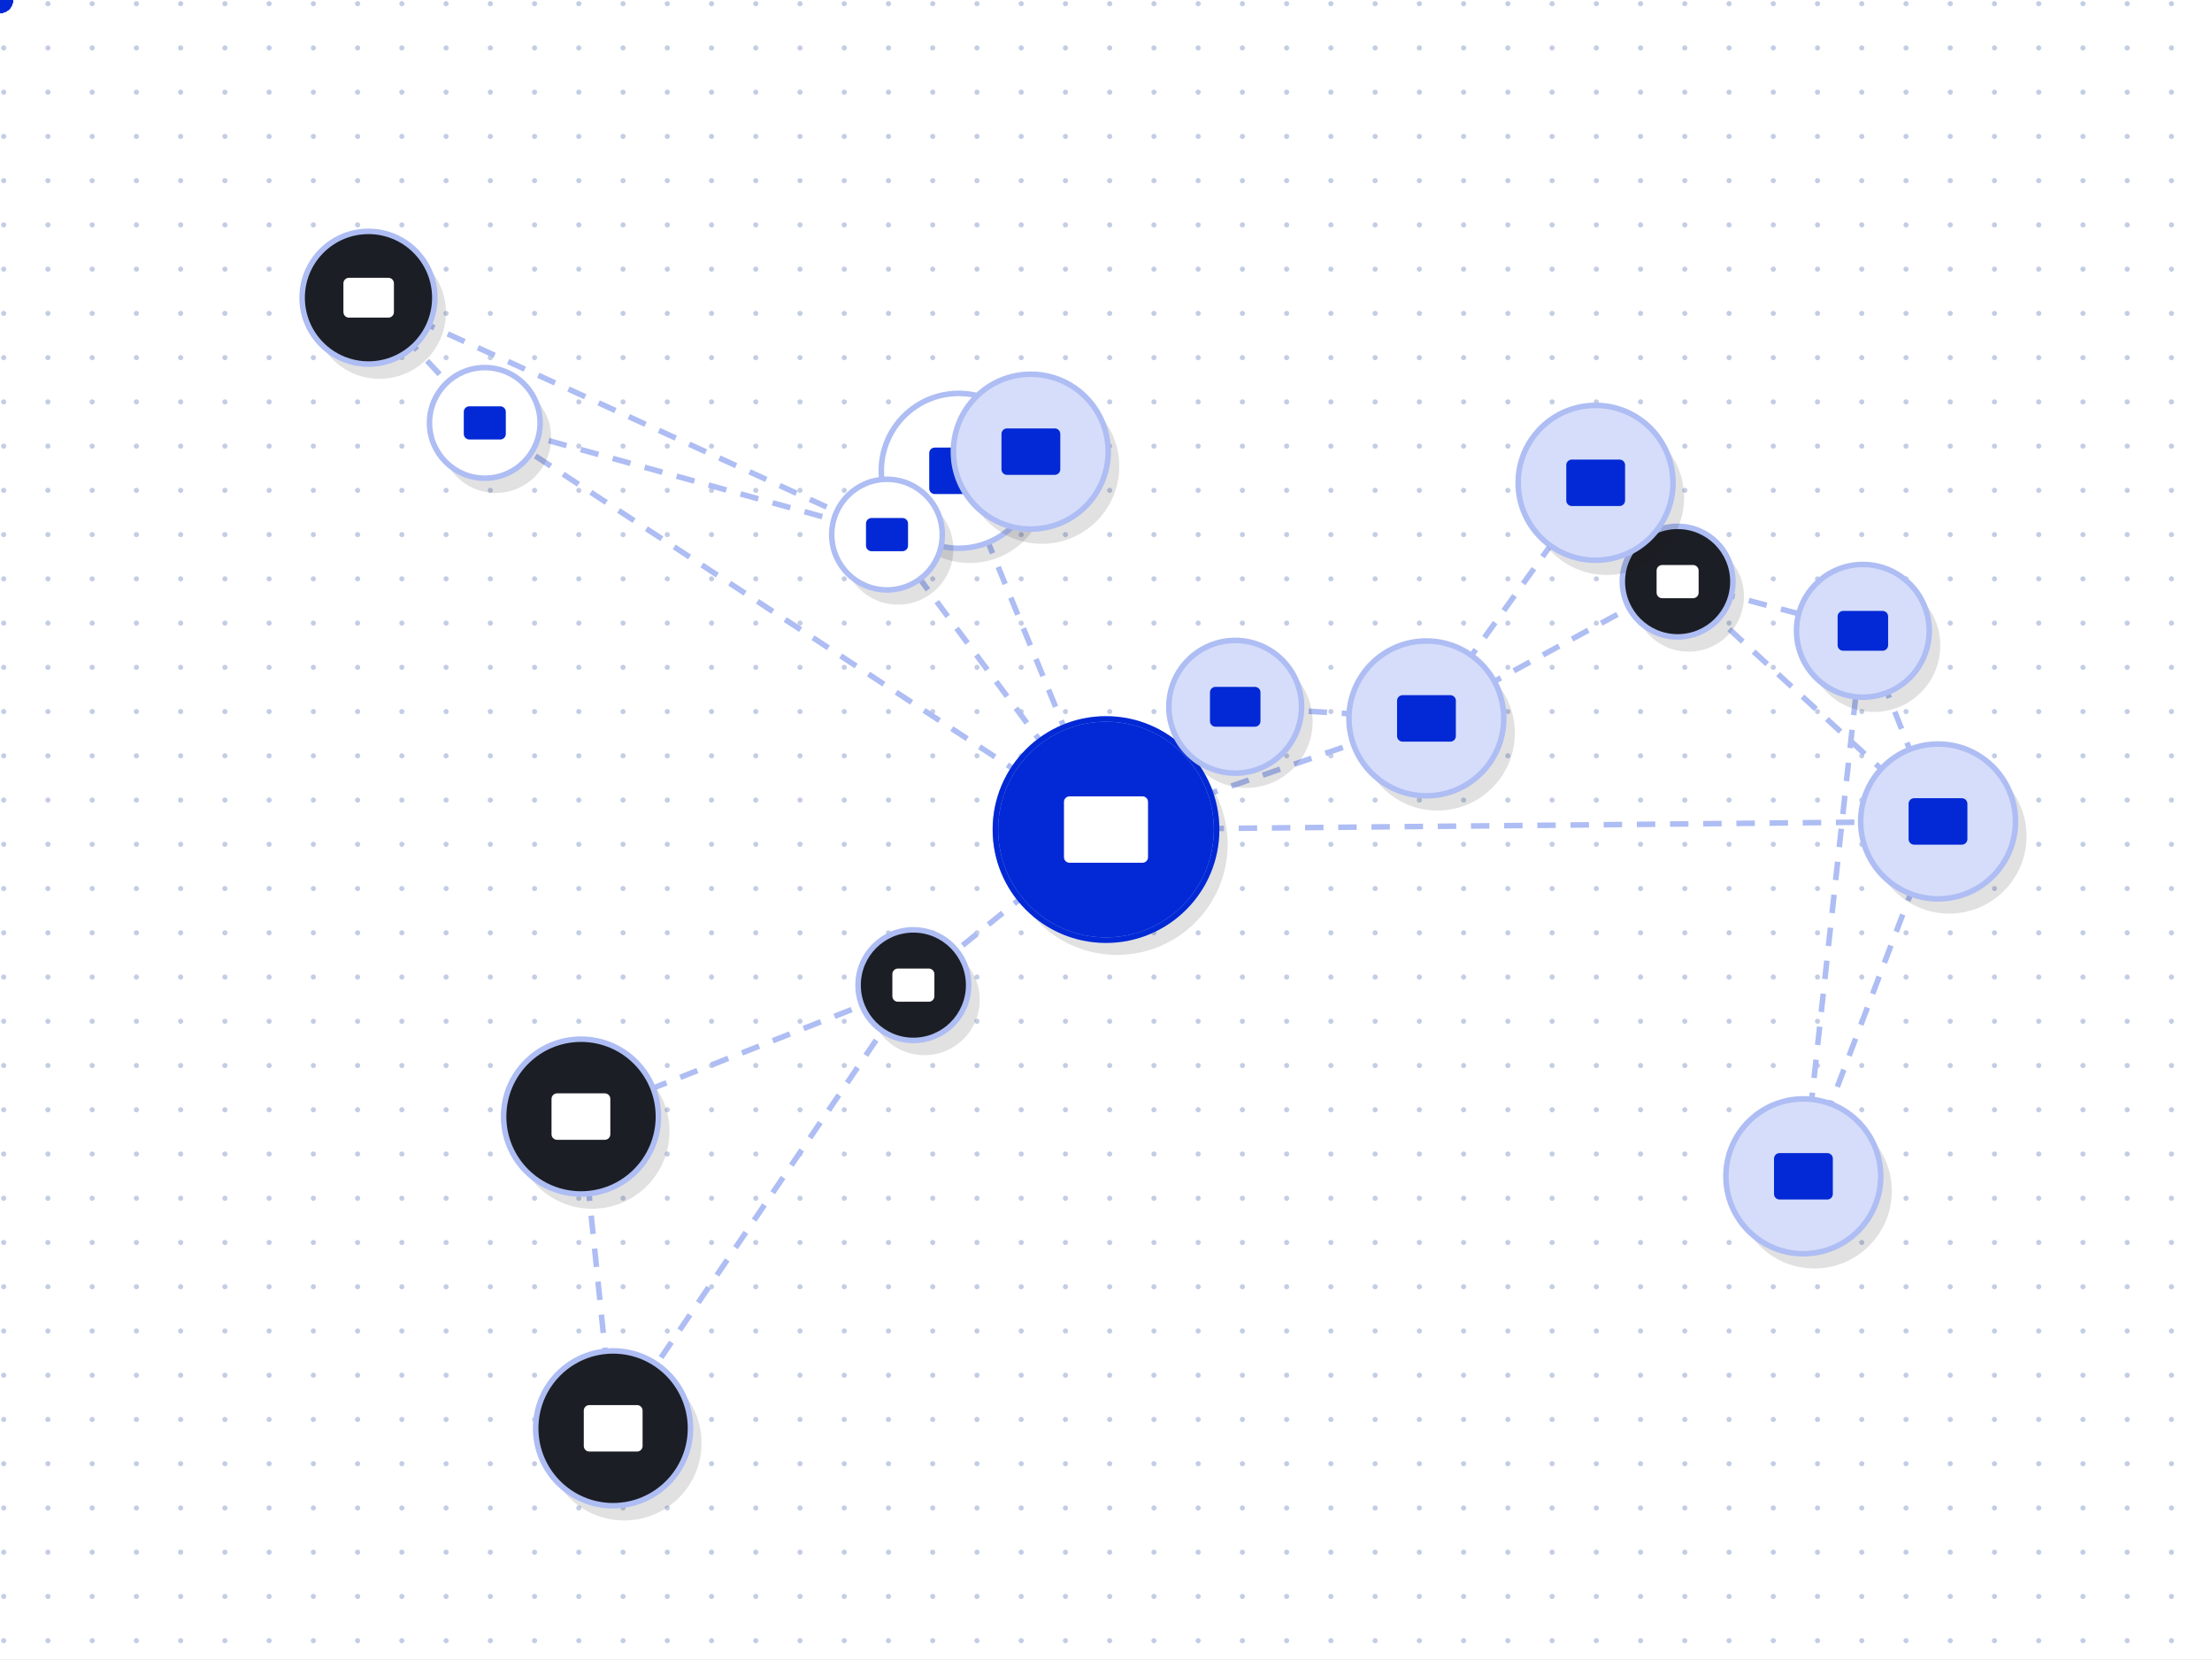
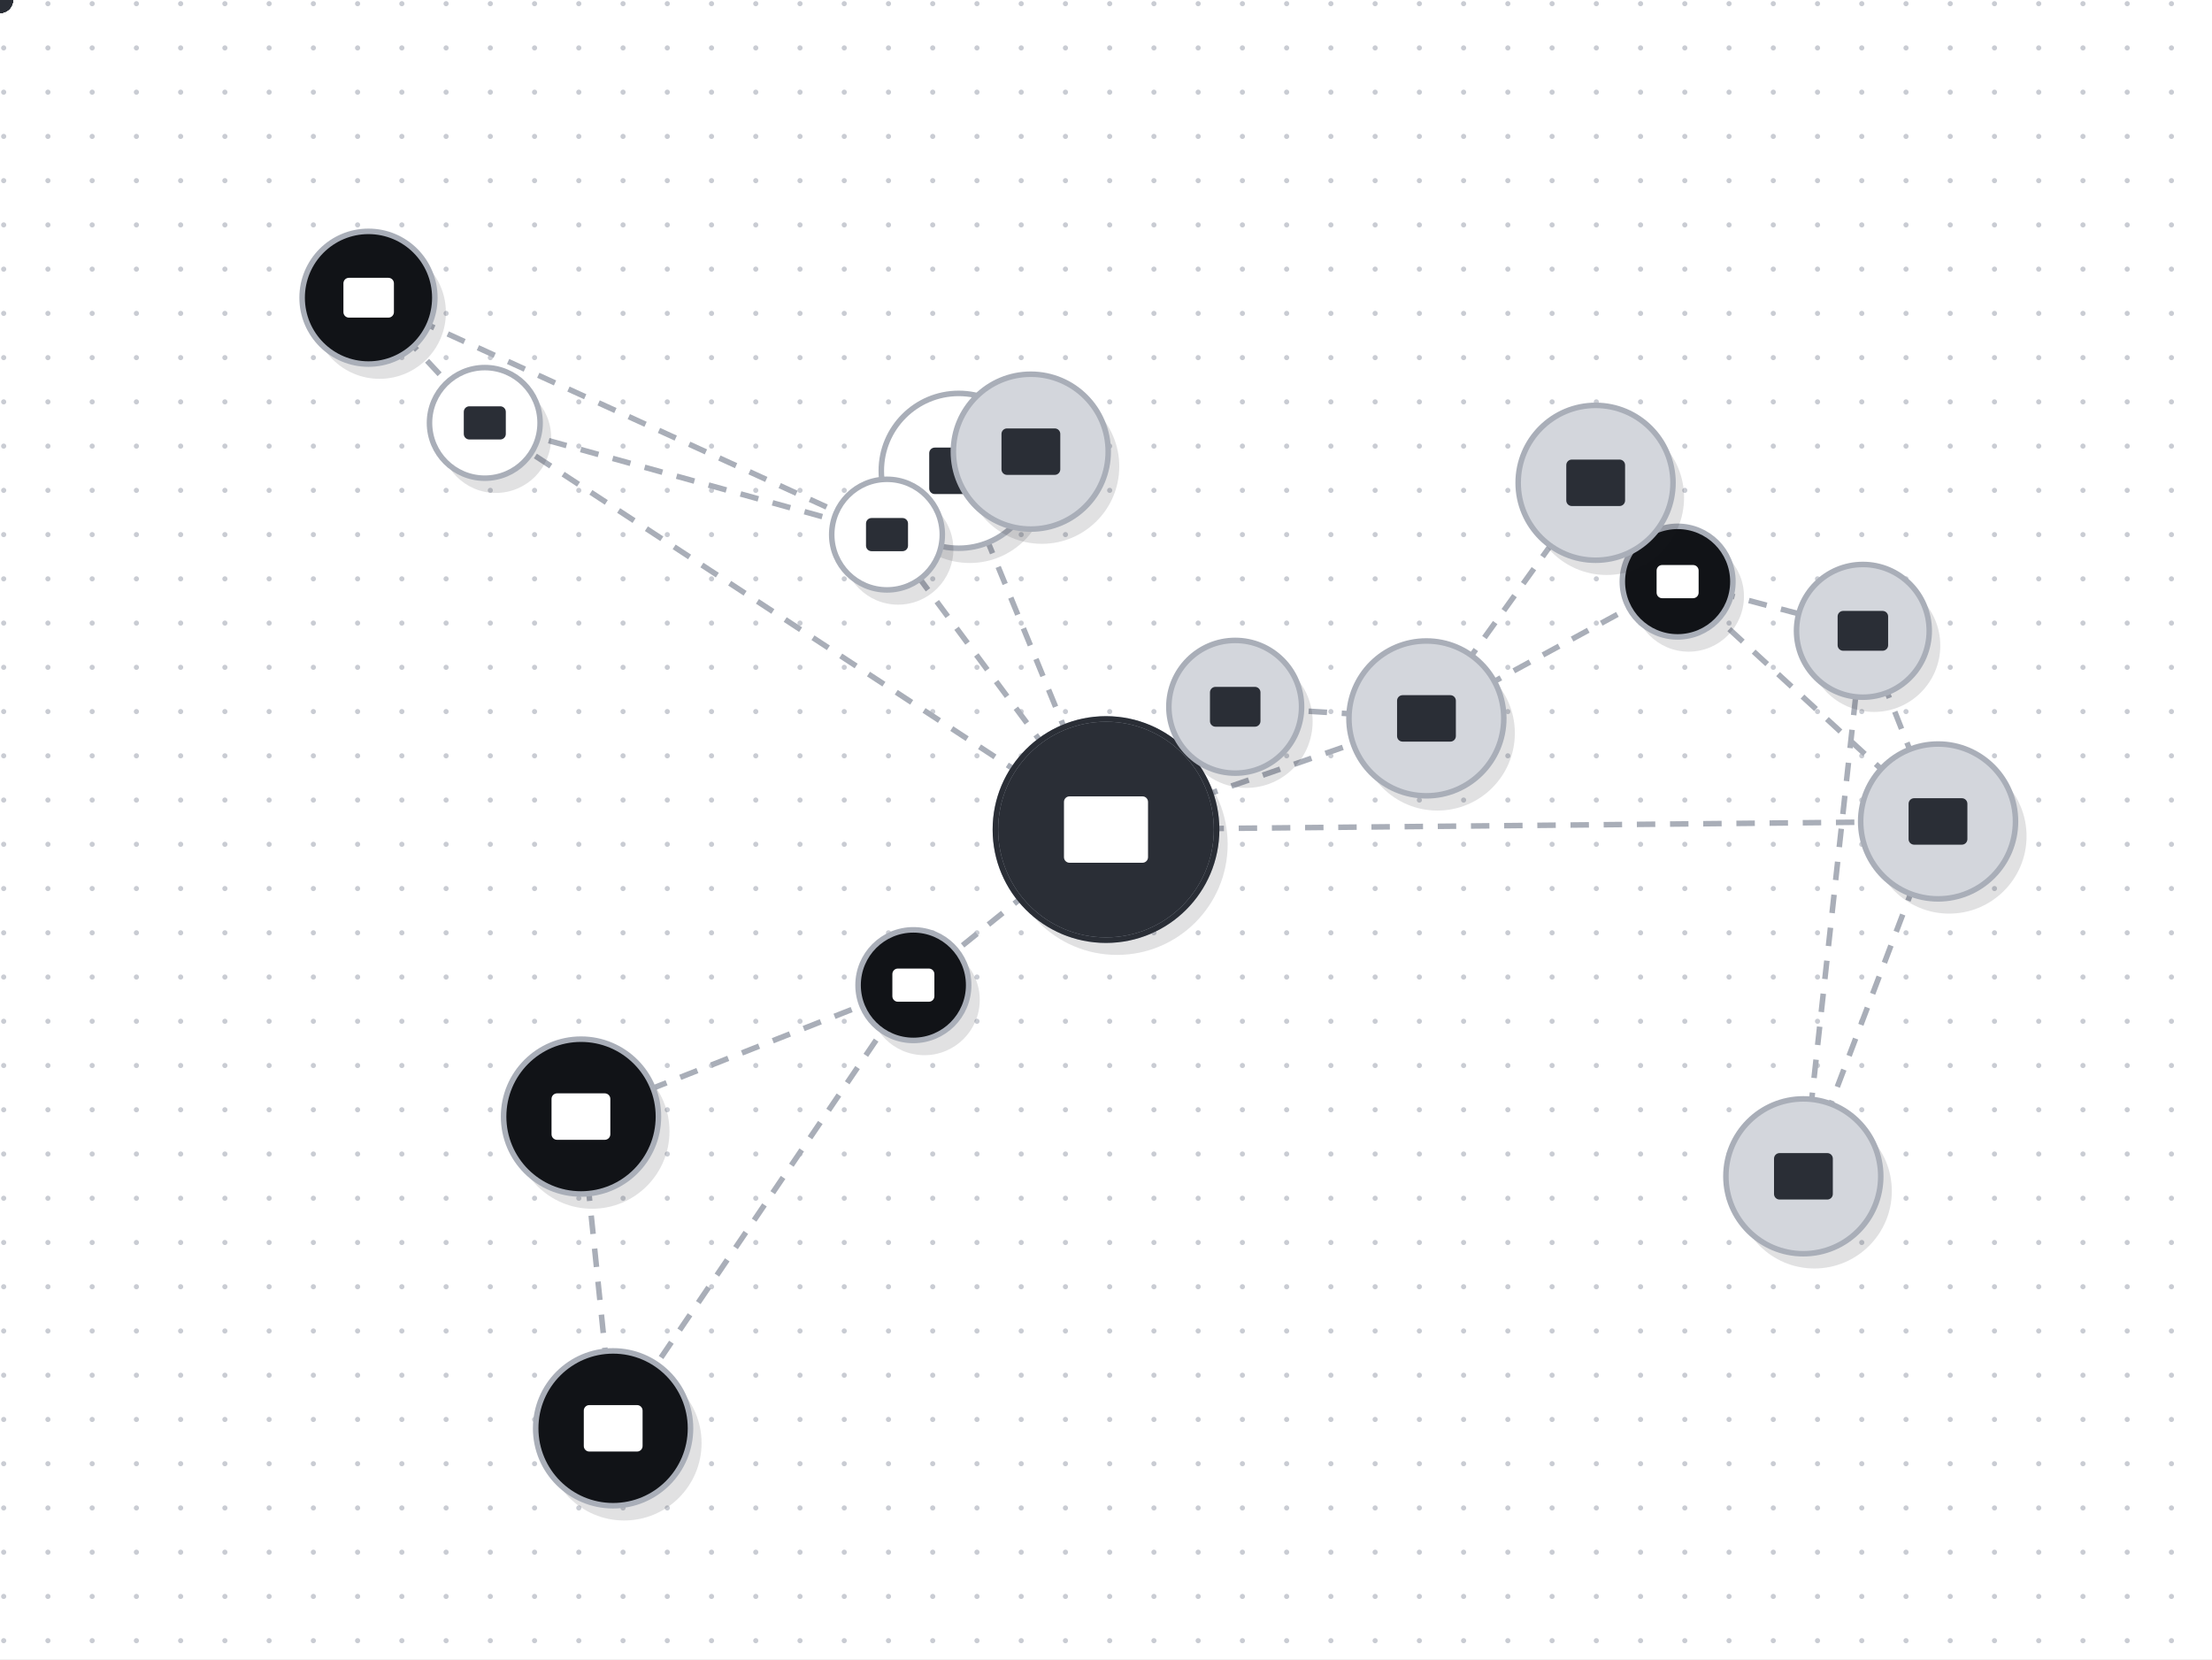
<svg xmlns="http://www.w3.org/2000/svg" viewBox="0 0 1200 900" width="1200" height="900" role="img" aria-label="Supply chain network with goods moving between hubs">
  <defs>
    <pattern id="dots" width="24" height="24" patternUnits="userSpaceOnUse">
-       <circle cx="2" cy="2" r="1.4" fill="#C3CDE4" />
+       <circle cx="2" cy="2" r="1.4" fill="#C9CCD3" />
    </pattern>
  </defs>
-   <rect width="1200" height="900" fill="#ECF0F8" />
+   <rect width="1200" height="900" fill="#EEEFF2" />
  <rect x="0" y="0" width="1200" height="900" rx="0" fill="#FFFFFF" />
  <rect width="1200" height="900" fill="url(#dots)" />
-   <g stroke="#AEBDF3" stroke-width="3" stroke-dasharray="10 8">
+   <g stroke="#A9AEB8" stroke-width="3" stroke-dasharray="10 8">
    <line x1="600" y1="450" x2="1051.4" y2="445.6" />
    <line x1="600" y1="450" x2="495.5" y2="534.4" />
    <line x1="600" y1="450" x2="263" y2="229.4" />
    <line x1="600" y1="450" x2="520.1" y2="255.4" />
    <line x1="600" y1="450" x2="773.8" y2="389.7" />
    <line x1="600" y1="450" x2="481.2" y2="290" />
    <line x1="600" y1="450" x2="670.1" y2="383.4" />
    <line x1="1051.4" y1="445.6" x2="1010.6" y2="342.2" />
    <line x1="1051.4" y1="445.6" x2="910.1" y2="315.5" />
    <line x1="1051.4" y1="445.6" x2="978.3" y2="638.1" />
    <line x1="495.5" y1="534.4" x2="315.2" y2="605.7" />
    <line x1="495.5" y1="534.4" x2="332.6" y2="774.8" />
    <line x1="263" y1="229.4" x2="481.2" y2="290" />
    <line x1="263" y1="229.4" x2="199.9" y2="161.5" />
    <line x1="520.1" y1="255.4" x2="481.2" y2="290" />
    <line x1="520.1" y1="255.4" x2="559.2" y2="245" />
    <line x1="773.8" y1="389.7" x2="910.1" y2="315.5" />
    <line x1="773.8" y1="389.7" x2="865.6" y2="261.9" />
    <line x1="773.8" y1="389.7" x2="670.1" y2="383.4" />
    <line x1="481.2" y1="290" x2="199.9" y2="161.5" />
    <line x1="481.2" y1="290" x2="559.2" y2="245" />
    <line x1="315.2" y1="605.7" x2="332.6" y2="774.8" />
    <line x1="1010.6" y1="342.2" x2="910.1" y2="315.5" />
    <line x1="1010.6" y1="342.2" x2="978.3" y2="638.1" />
    <line x1="910.1" y1="315.5" x2="865.6" y2="261.9" />
  </g>
-   <circle r="7" fill="#0229D5">
+   <circle r="7" fill="#2A2E36">
    <animateMotion dur="5.822s" repeatCount="indefinite" path="M600 450 L1051.4 445.6" />
  </circle>
-   <circle r="7" fill="#0229D5">
+   <circle r="7" fill="#2A2E36">
    <animateMotion dur="3.052s" repeatCount="indefinite" path="M600 450 L263 229.4" />
  </circle>
-   <circle r="7" fill="#0229D5">
+   <circle r="7" fill="#2A2E36">
    <animateMotion dur="3.067s" repeatCount="indefinite" path="M600 450 L773.8 389.7" />
  </circle>
-   <circle r="7" fill="#0229D5">
+   <circle r="7" fill="#2A2E36">
    <animateMotion dur="4.881s" repeatCount="indefinite" path="M600 450 L670.1 383.4" />
  </circle>
-   <circle r="7" fill="#0229D5">
+   <circle r="7" fill="#2A2E36">
    <animateMotion dur="5.843s" repeatCount="indefinite" path="M1051.4 445.6 L910.1 315.5" />
  </circle>
-   <circle r="7" fill="#0229D5">
+   <circle r="7" fill="#2A2E36">
    <animateMotion dur="5.665s" repeatCount="indefinite" path="M495.5 534.4 L315.2 605.7" />
  </circle>
-   <circle r="7" fill="#0229D5">
+   <circle r="7" fill="#2A2E36">
    <animateMotion dur="5.079s" repeatCount="indefinite" path="M263 229.4 L481.2 290" />
  </circle>
-   <circle r="7" fill="#0229D5">
+   <circle r="7" fill="#2A2E36">
    <animateMotion dur="5.219s" repeatCount="indefinite" path="M520.1 255.4 L481.2 290" />
  </circle>
-   <circle r="7" fill="#0229D5">
+   <circle r="7" fill="#2A2E36">
    <animateMotion dur="4.449s" repeatCount="indefinite" path="M773.8 389.7 L910.1 315.5" />
  </circle>
-   <circle r="7" fill="#0229D5">
+   <circle r="7" fill="#2A2E36">
    <animateMotion dur="4.469s" repeatCount="indefinite" path="M773.8 389.7 L670.1 383.4" />
  </circle>
-   <circle r="7" fill="#0229D5">
+   <circle r="7" fill="#2A2E36">
    <animateMotion dur="5.571s" repeatCount="indefinite" path="M481.2 290 L559.2 245" />
  </circle>
-   <circle r="7" fill="#0229D5">
+   <circle r="7" fill="#2A2E36">
    <animateMotion dur="3.323s" repeatCount="indefinite" path="M1010.6 342.2 L910.1 315.5" />
  </circle>
-   <circle r="7" fill="#0229D5">
+   <circle r="7" fill="#2A2E36">
    <animateMotion dur="5.047s" repeatCount="indefinite" path="M910.1 315.5 L865.6 261.9" />
  </circle>
  <circle cx="606" cy="458" r="60" fill="rgba(27,30,36,.13)" />
-   <circle cx="600" cy="450" r="60" fill="#0229D5" stroke="#AEBDF3" stroke-width="3" />
+   <circle cx="600" cy="450" r="60" fill="#2A2E36" stroke="#A9AEB8" stroke-width="3" />
  <rect x="577.2" y="432" width="45.6" height="36" rx="3" fill="#fff" />
-   <circle cx="600" cy="450" r="60" fill="none" stroke="#0229D5" stroke-width="3">
+   <circle cx="600" cy="450" r="60" fill="none" stroke="#2A2E36" stroke-width="3">
    <animate attributeName="r" values="60;120" dur="2.6s" repeatCount="indefinite" />
    <animate attributeName="opacity" values=".7;0" dur="2.6s" repeatCount="indefinite" />
  </circle>
  <circle cx="1057.4" cy="453.6" r="42" fill="rgba(27,30,36,.13)" />
-   <circle cx="1051.4" cy="445.6" r="42" fill="#D5DDFA" stroke="#AEBDF3" stroke-width="3" />
-   <rect x="1035.4" y="433" width="31.9" height="25.2" rx="3" fill="#0229D5" />
+   <circle cx="1051.4" cy="445.6" r="42" fill="#D3D6DC" stroke="#A9AEB8" stroke-width="3" />
+   <rect x="1035.4" y="433" width="31.9" height="25.2" rx="3" fill="#2A2E36" />
  <circle cx="501.5" cy="542.4" r="30" fill="rgba(27,30,36,.13)" />
-   <circle cx="495.5" cy="534.4" r="30" fill="#1B1E24" stroke="#AEBDF3" stroke-width="3" />
+   <circle cx="495.5" cy="534.4" r="30" fill="#111317" stroke="#A9AEB8" stroke-width="3" />
  <rect x="484.1" y="525.4" width="22.8" height="18" rx="3" fill="#fff" />
  <circle cx="269" cy="237.4" r="30" fill="rgba(27,30,36,.13)" />
-   <circle cx="263" cy="229.4" r="30" fill="#FFFFFF" stroke="#AEBDF3" stroke-width="3" />
-   <rect x="251.6" y="220.4" width="22.8" height="18" rx="3" fill="#0229D5" />
+   <circle cx="263" cy="229.4" r="30" fill="#FFFFFF" stroke="#A9AEB8" stroke-width="3" />
+   <rect x="251.6" y="220.4" width="22.8" height="18" rx="3" fill="#2A2E36" />
  <circle cx="526.1" cy="263.4" r="42" fill="rgba(27,30,36,.13)" />
-   <circle cx="520.1" cy="255.4" r="42" fill="#FFFFFF" stroke="#AEBDF3" stroke-width="3" />
-   <rect x="504.1" y="242.8" width="31.9" height="25.2" rx="3" fill="#0229D5" />
+   <circle cx="520.1" cy="255.4" r="42" fill="#FFFFFF" stroke="#A9AEB8" stroke-width="3" />
+   <rect x="504.1" y="242.8" width="31.9" height="25.2" rx="3" fill="#2A2E36" />
  <circle cx="779.8" cy="397.7" r="42" fill="rgba(27,30,36,.13)" />
-   <circle cx="773.8" cy="389.7" r="42" fill="#D5DDFA" stroke="#AEBDF3" stroke-width="3" />
-   <rect x="757.9" y="377.1" width="31.9" height="25.2" rx="3" fill="#0229D5" />
+   <circle cx="773.8" cy="389.7" r="42" fill="#D3D6DC" stroke="#A9AEB8" stroke-width="3" />
+   <rect x="757.9" y="377.1" width="31.9" height="25.2" rx="3" fill="#2A2E36" />
  <circle cx="487.2" cy="298" r="30" fill="rgba(27,30,36,.13)" />
-   <circle cx="481.2" cy="290" r="30" fill="#FFFFFF" stroke="#AEBDF3" stroke-width="3" />
-   <rect x="469.8" y="281" width="22.8" height="18" rx="3" fill="#0229D5" />
+   <circle cx="481.2" cy="290" r="30" fill="#FFFFFF" stroke="#A9AEB8" stroke-width="3" />
+   <rect x="469.8" y="281" width="22.8" height="18" rx="3" fill="#2A2E36" />
  <circle cx="321.2" cy="613.7" r="42" fill="rgba(27,30,36,.13)" />
-   <circle cx="315.2" cy="605.7" r="42" fill="#1B1E24" stroke="#AEBDF3" stroke-width="3" />
+   <circle cx="315.2" cy="605.7" r="42" fill="#111317" stroke="#A9AEB8" stroke-width="3" />
  <rect x="299.2" y="593.1" width="31.9" height="25.2" rx="3" fill="#fff" />
  <circle cx="1016.6" cy="350.2" r="36" fill="rgba(27,30,36,.13)" />
-   <circle cx="1010.6" cy="342.2" r="36" fill="#D5DDFA" stroke="#AEBDF3" stroke-width="3" />
-   <rect x="996.9" y="331.4" width="27.4" height="21.6" rx="3" fill="#0229D5" />
+   <circle cx="1010.6" cy="342.2" r="36" fill="#D3D6DC" stroke="#A9AEB8" stroke-width="3" />
+   <rect x="996.9" y="331.4" width="27.4" height="21.6" rx="3" fill="#2A2E36" />
  <circle cx="916.1" cy="323.5" r="30" fill="rgba(27,30,36,.13)" />
-   <circle cx="910.1" cy="315.5" r="30" fill="#1B1E24" stroke="#AEBDF3" stroke-width="3" />
+   <circle cx="910.1" cy="315.5" r="30" fill="#111317" stroke="#A9AEB8" stroke-width="3" />
  <rect x="898.7" y="306.5" width="22.8" height="18" rx="3" fill="#fff" />
  <circle cx="871.6" cy="269.9" r="42" fill="rgba(27,30,36,.13)" />
-   <circle cx="865.6" cy="261.9" r="42" fill="#D5DDFA" stroke="#AEBDF3" stroke-width="3" />
-   <rect x="849.7" y="249.3" width="31.9" height="25.2" rx="3" fill="#0229D5" />
+   <circle cx="865.6" cy="261.9" r="42" fill="#D3D6DC" stroke="#A9AEB8" stroke-width="3" />
+   <rect x="849.7" y="249.3" width="31.9" height="25.2" rx="3" fill="#2A2E36" />
  <circle cx="676.1" cy="391.4" r="36" fill="rgba(27,30,36,.13)" />
-   <circle cx="670.1" cy="383.4" r="36" fill="#D5DDFA" stroke="#AEBDF3" stroke-width="3" />
-   <rect x="656.4" y="372.6" width="27.4" height="21.6" rx="3" fill="#0229D5" />
+   <circle cx="670.1" cy="383.4" r="36" fill="#D3D6DC" stroke="#A9AEB8" stroke-width="3" />
+   <rect x="656.4" y="372.6" width="27.4" height="21.6" rx="3" fill="#2A2E36" />
  <circle cx="984.3" cy="646.1" r="42" fill="rgba(27,30,36,.13)" />
-   <circle cx="978.3" cy="638.1" r="42" fill="#D5DDFA" stroke="#AEBDF3" stroke-width="3" />
-   <rect x="962.4" y="625.5" width="31.9" height="25.2" rx="3" fill="#0229D5" />
+   <circle cx="978.3" cy="638.1" r="42" fill="#D3D6DC" stroke="#A9AEB8" stroke-width="3" />
+   <rect x="962.4" y="625.5" width="31.9" height="25.2" rx="3" fill="#2A2E36" />
  <circle cx="205.9" cy="169.5" r="36" fill="rgba(27,30,36,.13)" />
-   <circle cx="199.9" cy="161.5" r="36" fill="#1B1E24" stroke="#AEBDF3" stroke-width="3" />
+   <circle cx="199.9" cy="161.5" r="36" fill="#111317" stroke="#A9AEB8" stroke-width="3" />
  <rect x="186.3" y="150.7" width="27.4" height="21.6" rx="3" fill="#fff" />
  <circle cx="565.2" cy="253" r="42" fill="rgba(27,30,36,.13)" />
-   <circle cx="559.2" cy="245" r="42" fill="#D5DDFA" stroke="#AEBDF3" stroke-width="3" />
-   <rect x="543.3" y="232.4" width="31.9" height="25.2" rx="3" fill="#0229D5" />
+   <circle cx="559.2" cy="245" r="42" fill="#D3D6DC" stroke="#A9AEB8" stroke-width="3" />
+   <rect x="543.3" y="232.4" width="31.9" height="25.2" rx="3" fill="#2A2E36" />
  <circle cx="338.6" cy="782.8" r="42" fill="rgba(27,30,36,.13)" />
-   <circle cx="332.6" cy="774.8" r="42" fill="#1B1E24" stroke="#AEBDF3" stroke-width="3" />
+   <circle cx="332.6" cy="774.8" r="42" fill="#111317" stroke="#A9AEB8" stroke-width="3" />
  <rect x="316.7" y="762.2" width="31.9" height="25.2" rx="3" fill="#fff" />
</svg>
